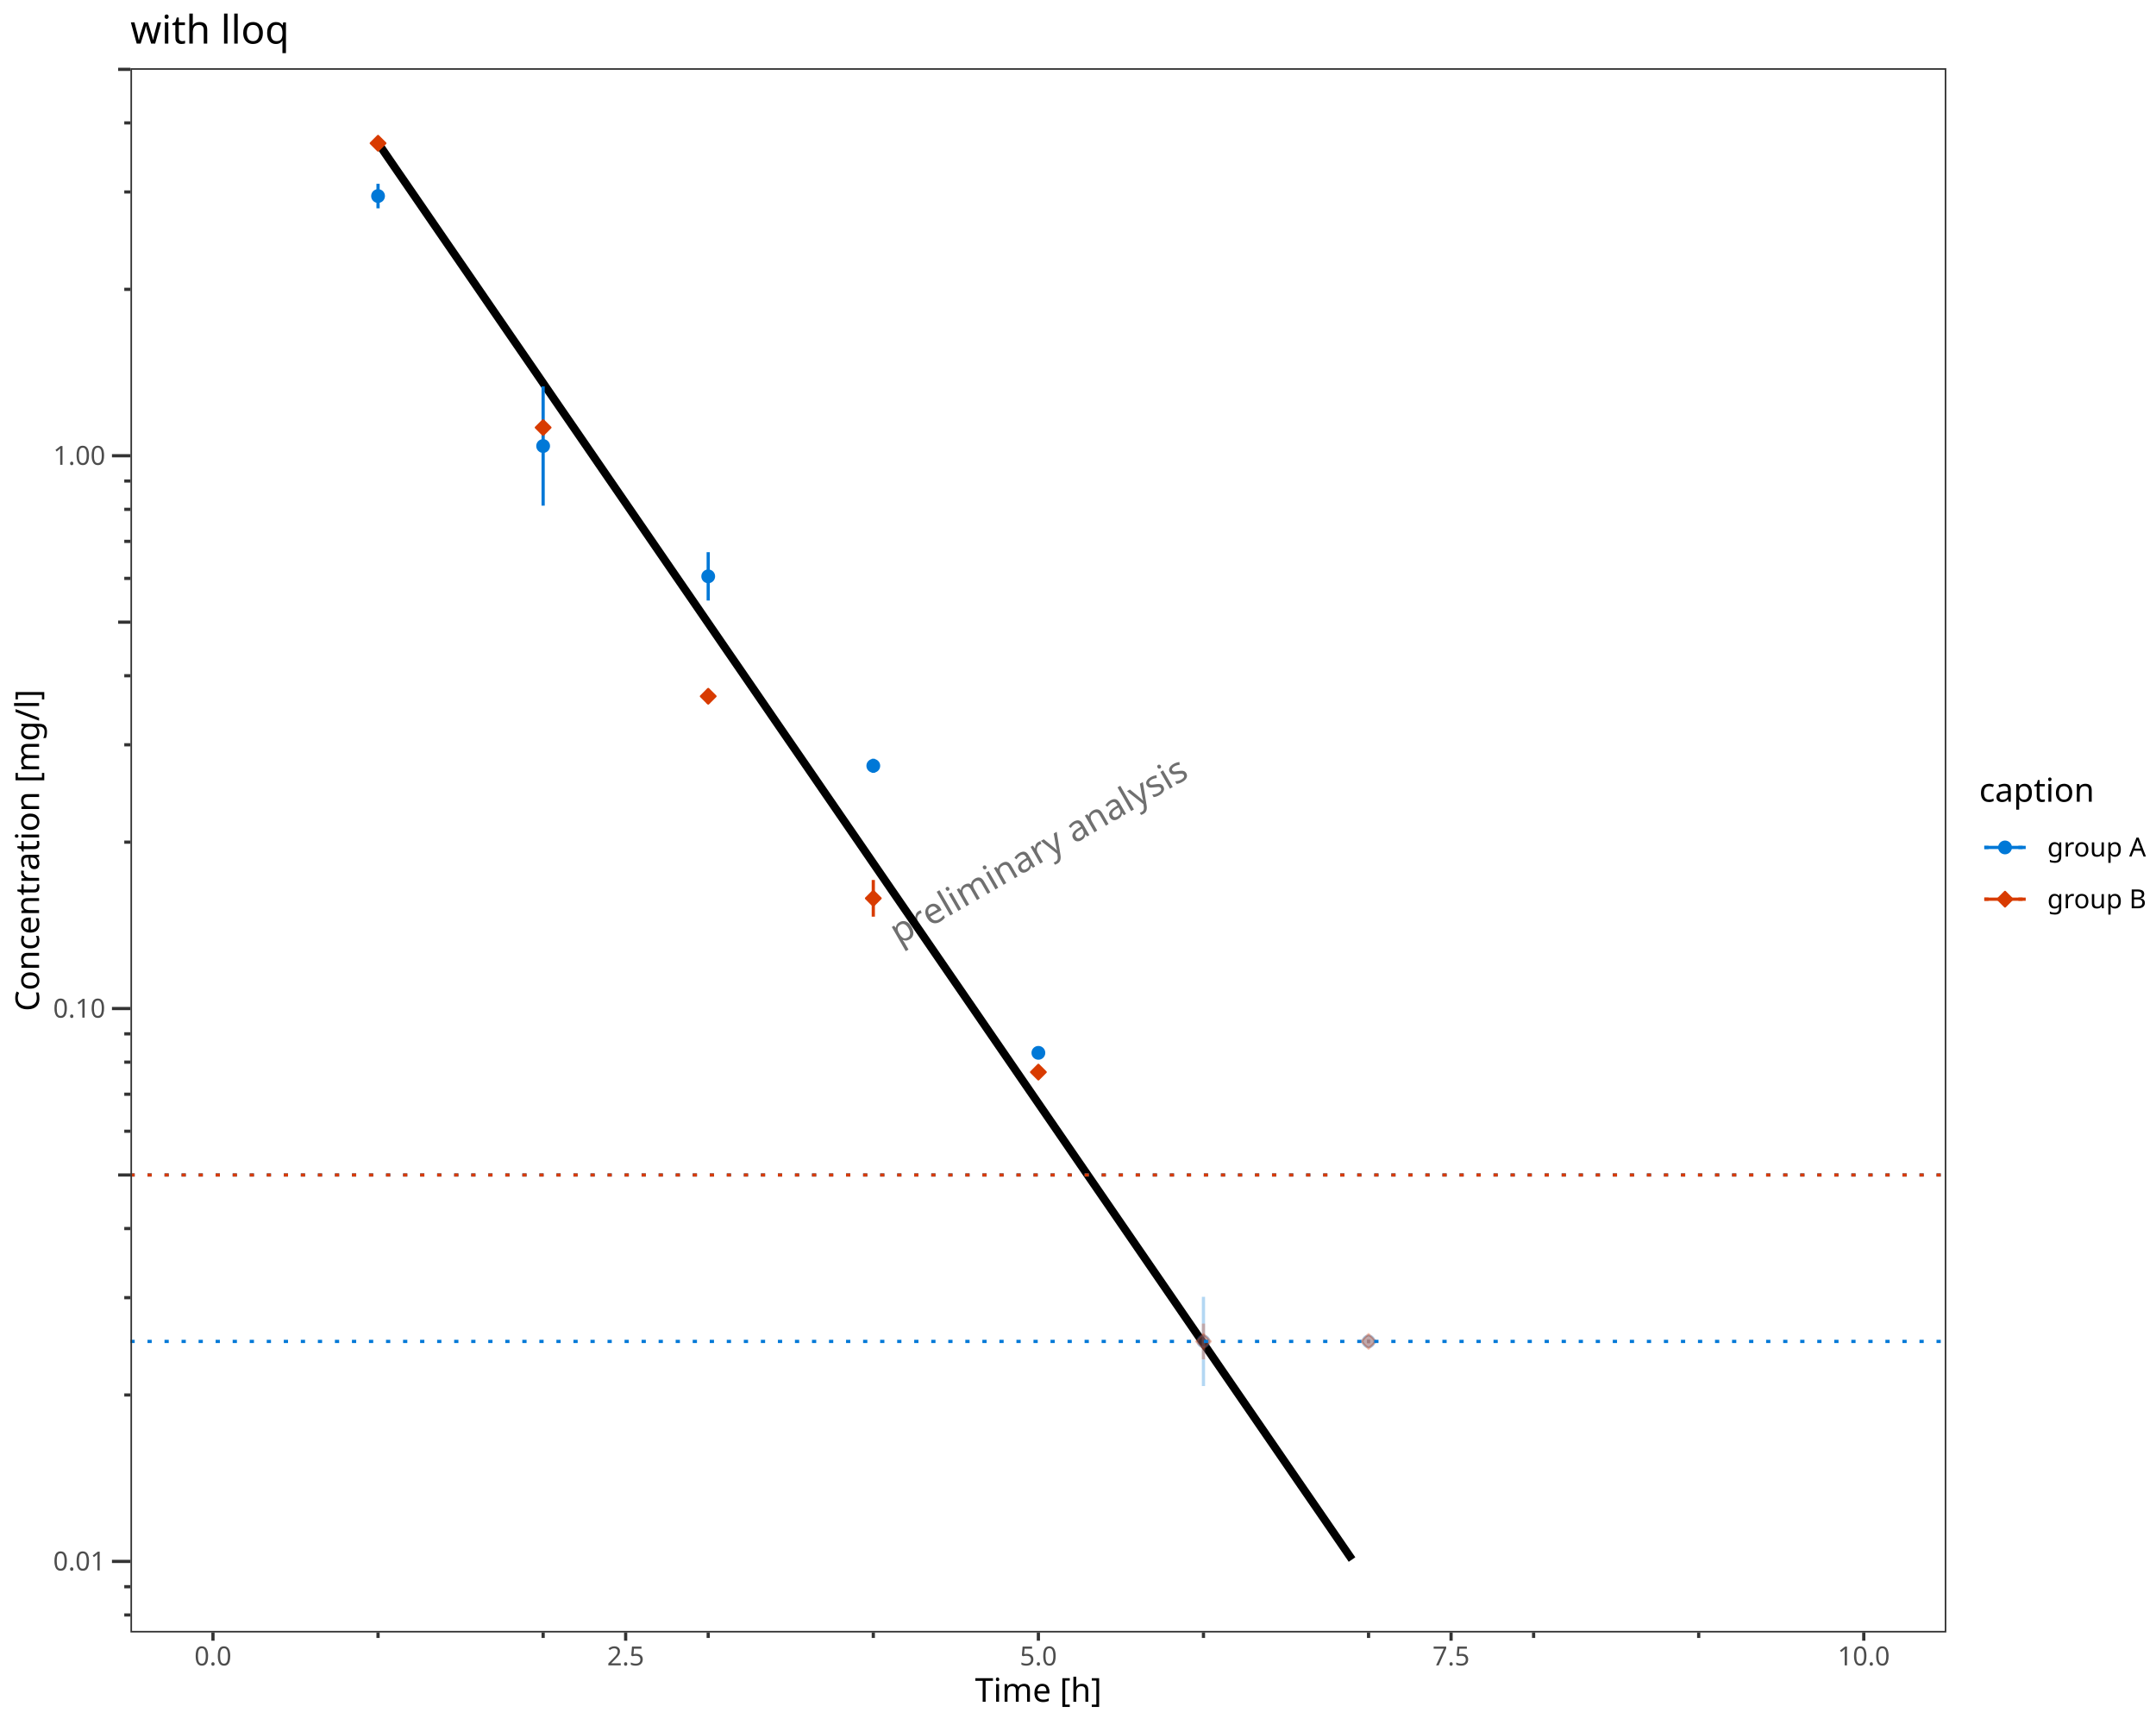
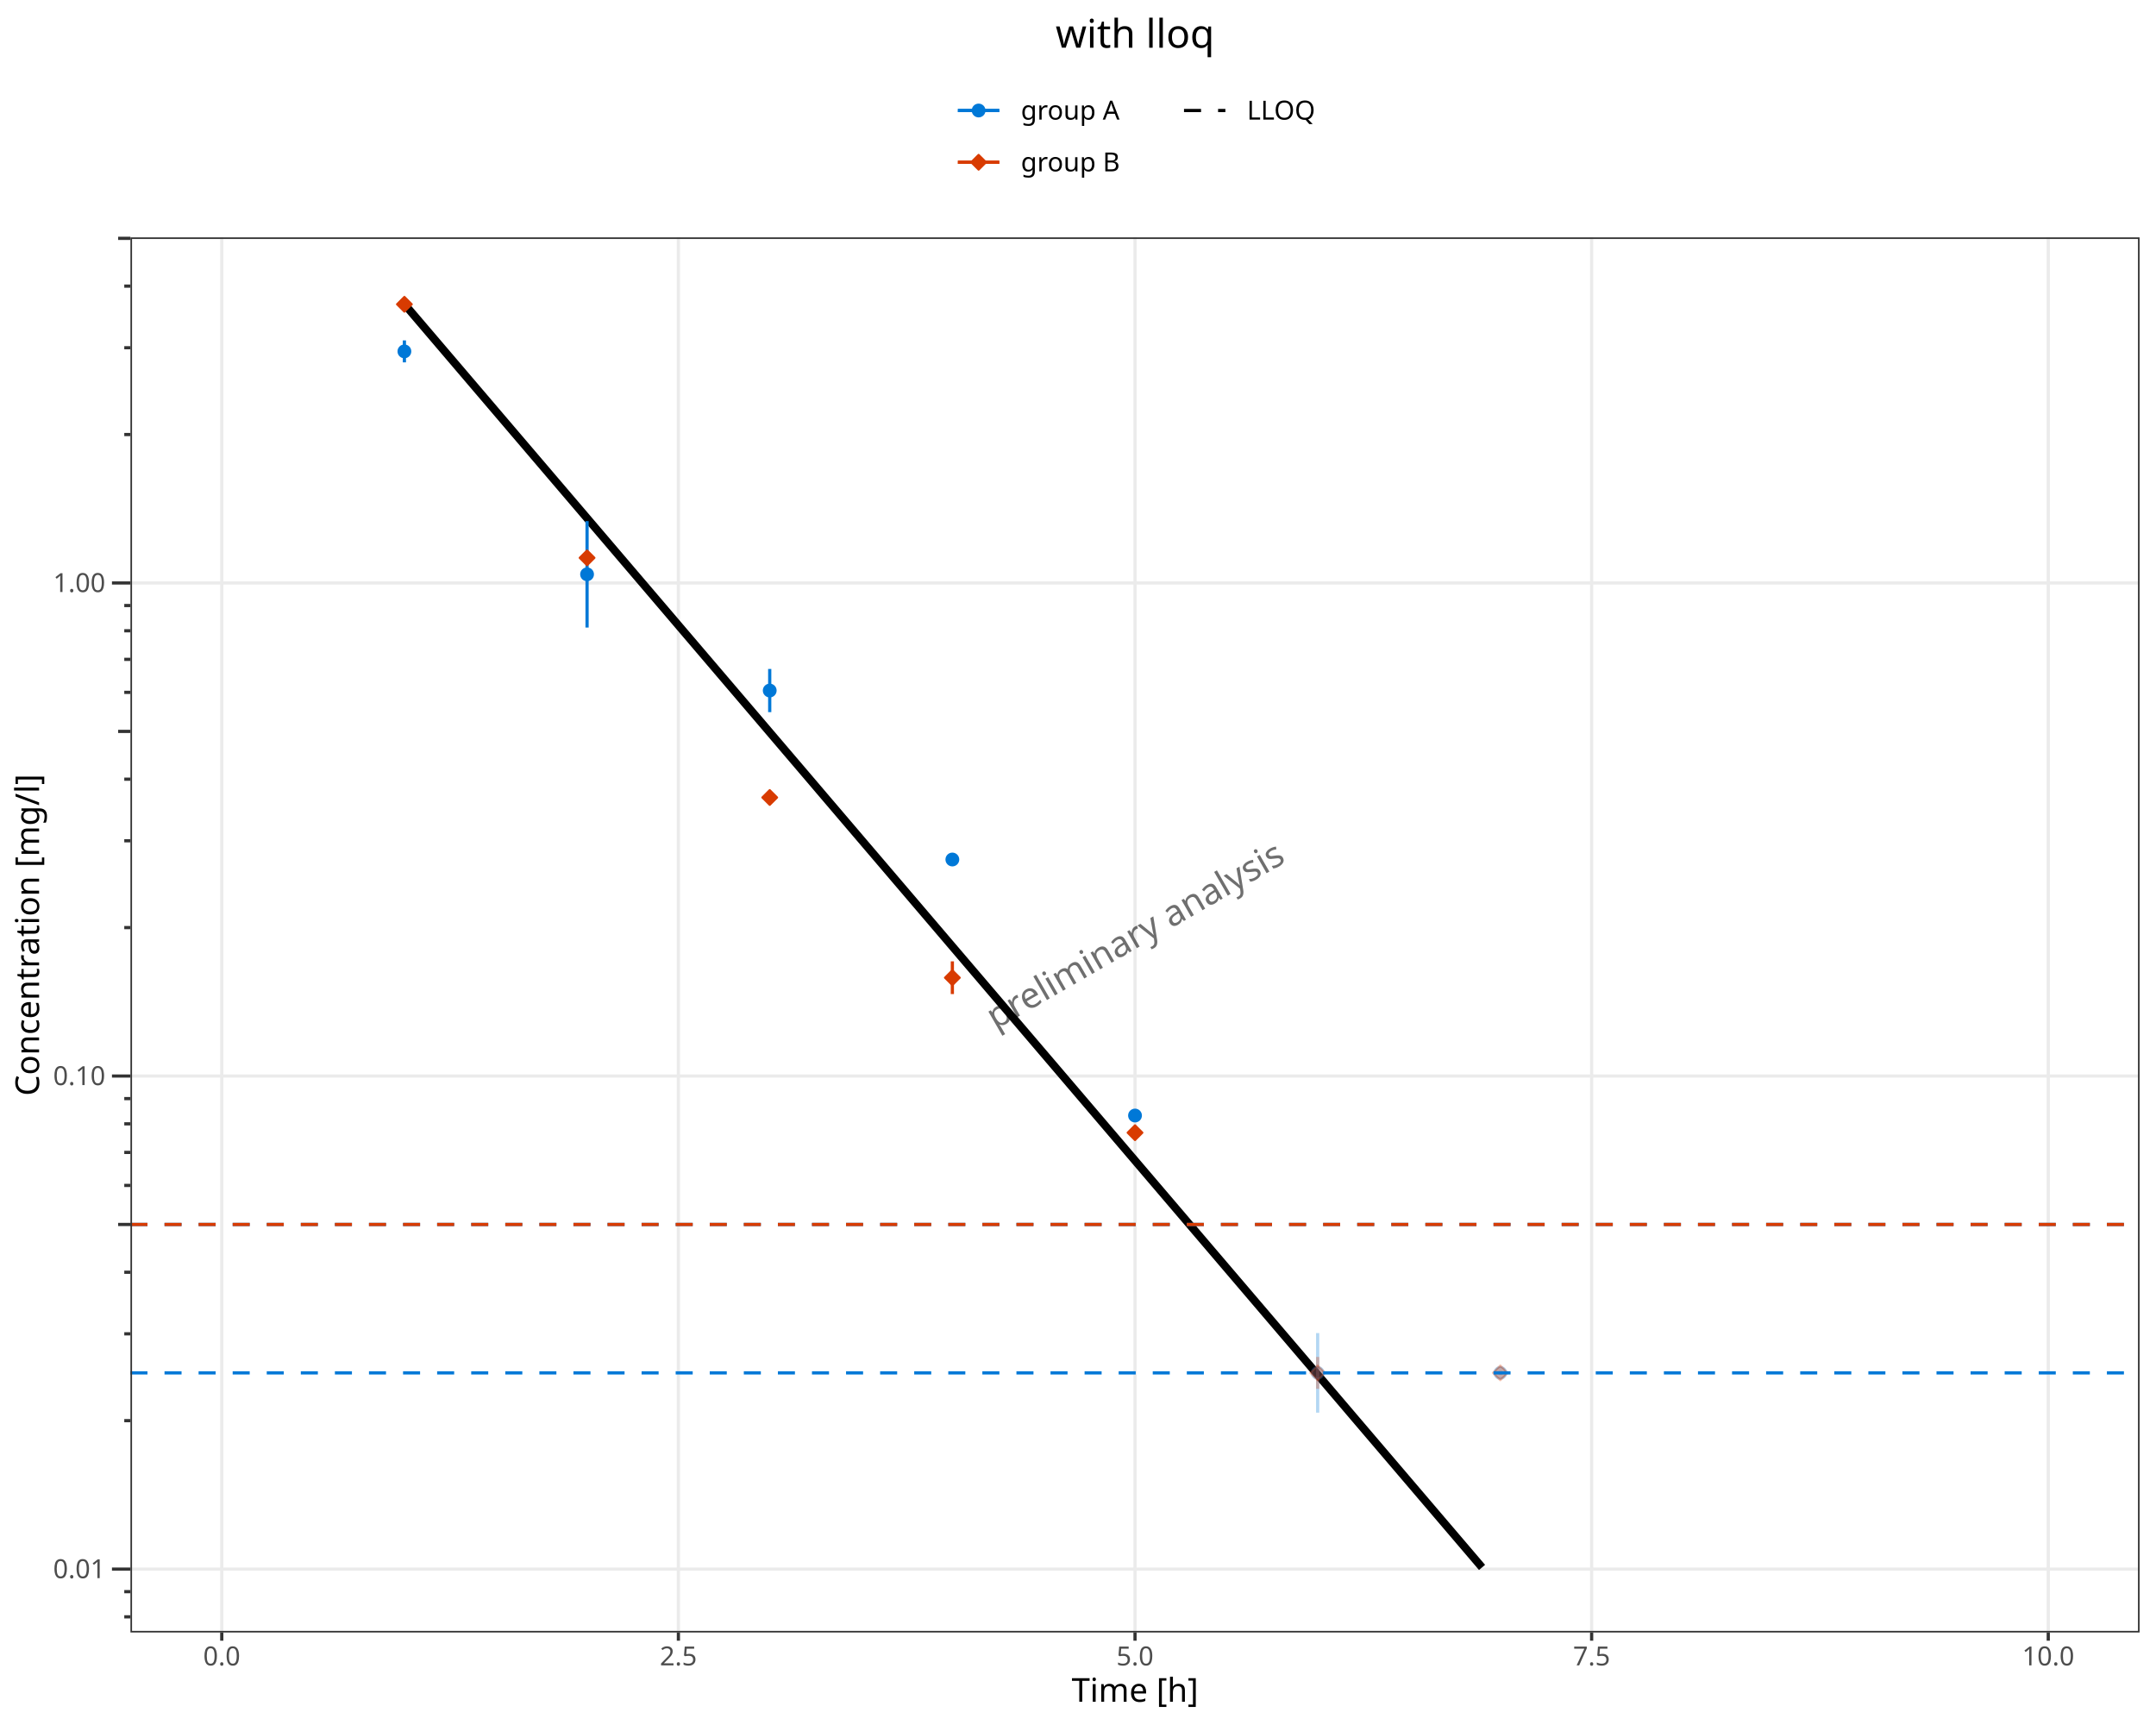
<svg xmlns="http://www.w3.org/2000/svg" class="svglite" data-engine-version="2.0" width="720.00pt" height="576.00pt" viewBox="0 0 720.00 576.00">
  <defs>
    <style type="text/css">
    .svglite line, .svglite polyline, .svglite polygon, .svglite path, .svglite rect, .svglite circle {
      fill: none;
      stroke: #000000;
      stroke-linecap: round;
      stroke-linejoin: round;
      stroke-miterlimit: 10.00;
    }
  </style>
  </defs>
  <rect width="100%" height="100%" style="stroke: none; fill: #FFFFFF;" />
  <defs>
    <clipPath id="cpMC4wMHw3MjAuMDB8MC4wMHw1NzYuMDA=">
      <rect x="0.00" y="0.00" width="720.00" height="576.00" />
    </clipPath>
  </defs>
  <g clip-path="url(#cpMC4wMHw3MjAuMDB8MC4wMHw1NzYuMDA=)">
    <rect x="0.00" y="0.00" width="720.00" height="576.00" style="stroke-width: 1.07; stroke: #FFFFFF; fill: #FFFFFF;" />
  </g>
  <defs>
-     <clipPath id="cpNDMuNTZ8NjQ5Ljk4fDIyLjc4fDU0NS4xMQ==">
-       <rect x="43.56" y="22.78" width="606.42" height="522.33" />
+     <clipPath id="cpNDMuNTZ8NzE0LjUyfDc5LjI2fDU0NS4xMQ==">
+       <rect x="43.56" y="79.26" width="670.96" height="465.85" />
    </clipPath>
  </defs>
-   <g clip-path="url(#cpNDMuNTZ8NjQ5Ljk4fDIyLjc4fDU0NS4xMQ==)">
-     <rect x="43.56" y="22.78" width="606.42" height="522.33" style="stroke-width: 1.07; stroke: none; fill: #FFFFFF;" />
-     <text transform="translate(348.83,287.52) rotate(-30)" text-anchor="middle" style="font-size: 12.00px; fill: #333333; fill-opacity: 0.70; font-family: sans;" textLength="105.39px" lengthAdjust="spacingAndGlyphs">preliminary analysis</text>
-     <polyline points="126.25,47.75 131.76,55.77 137.28,63.78 142.79,71.80 148.30,79.82 153.82,87.84 159.33,95.85 164.84,103.87 170.35,111.89 175.87,119.90 181.38,127.92 186.89,135.94 192.41,143.95 197.92,151.97 203.43,159.99 208.94,168.00 214.46,176.02 219.97,184.04 225.48,192.06 231.00,200.07 236.51,208.09 242.02,216.11 247.54,224.12 253.05,232.14 258.56,240.16 264.07,248.17 269.59,256.19 275.10,264.21 280.61,272.22 286.13,280.24 291.64,288.26 297.15,296.28 302.66,304.29 308.18,312.31 313.69,320.33 319.20,328.34 324.72,336.36 330.23,344.38 335.74,352.39 341.25,360.41 346.77,368.43 352.28,376.44 357.79,384.46 363.31,392.48 368.82,400.49 374.33,408.51 379.84,416.53 385.36,424.55 390.87,432.56 396.38,440.58 401.90,448.60 407.41,456.61 412.92,464.63 418.44,472.65 423.95,480.66 429.46,488.68 434.97,496.70 440.49,504.71 446.00,512.73 451.51,520.75 " style="stroke-width: 2.67; stroke-linecap: butt;" />
-     <polyline points="126.25,61.36 126.25,61.36 " style="stroke-width: 1.07; stroke: #0078D7; stroke-linecap: butt;" />
-     <polyline points="126.25,61.36 126.25,69.57 " style="stroke-width: 1.07; stroke: #0078D7; stroke-linecap: butt;" />
-     <polyline points="126.25,69.57 126.25,69.57 " style="stroke-width: 1.07; stroke: #0078D7; stroke-linecap: butt;" />
-     <polyline points="181.38,129.01 181.38,129.01 " style="stroke-width: 1.07; stroke: #0078D7; stroke-linecap: butt;" />
-     <polyline points="181.38,129.01 181.38,168.85 " style="stroke-width: 1.07; stroke: #0078D7; stroke-linecap: butt;" />
-     <polyline points="181.38,168.85 181.38,168.85 " style="stroke-width: 1.07; stroke: #0078D7; stroke-linecap: butt;" />
-     <polyline points="236.51,184.37 236.51,184.37 " style="stroke-width: 1.07; stroke: #0078D7; stroke-linecap: butt;" />
-     <polyline points="236.51,184.37 236.51,200.53 " style="stroke-width: 1.07; stroke: #0078D7; stroke-linecap: butt;" />
-     <polyline points="236.51,200.53 236.51,200.53 " style="stroke-width: 1.07; stroke: #0078D7; stroke-linecap: butt;" />
-     <polyline points="291.64,253.37 291.64,253.37 " style="stroke-width: 1.07; stroke: #0078D7; stroke-linecap: butt;" />
-     <polyline points="291.64,253.37 291.64,258.06 " style="stroke-width: 1.07; stroke: #0078D7; stroke-linecap: butt;" />
-     <polyline points="291.64,258.06 291.64,258.06 " style="stroke-width: 1.07; stroke: #0078D7; stroke-linecap: butt;" />
-     <polyline points="346.77,349.89 346.77,349.89 " style="stroke-width: 1.07; stroke: #0078D7; stroke-linecap: butt;" />
-     <polyline points="346.77,349.89 346.77,353.24 " style="stroke-width: 1.07; stroke: #0078D7; stroke-linecap: butt;" />
-     <polyline points="346.77,353.24 346.77,353.24 " style="stroke-width: 1.07; stroke: #0078D7; stroke-linecap: butt;" />
-     <polyline points="401.90,433.02 401.90,433.02 " style="stroke-width: 1.07; stroke: #0078D7; stroke-opacity: 0.30; stroke-linecap: butt;" />
-     <polyline points="401.90,433.02 401.90,462.81 " style="stroke-width: 1.07; stroke: #0078D7; stroke-opacity: 0.30; stroke-linecap: butt;" />
-     <polyline points="401.90,462.81 401.90,462.81 " style="stroke-width: 1.07; stroke: #0078D7; stroke-opacity: 0.30; stroke-linecap: butt;" />
-     <polyline points="457.03,447.38 457.03,447.38 " style="stroke-width: 1.07; stroke: #0078D7; stroke-opacity: 0.30; stroke-linecap: butt;" />
-     <polyline points="457.03,447.38 457.03,448.44 " style="stroke-width: 1.07; stroke: #0078D7; stroke-opacity: 0.30; stroke-linecap: butt;" />
-     <polyline points="457.03,448.44 457.03,448.44 " style="stroke-width: 1.07; stroke: #0078D7; stroke-opacity: 0.30; stroke-linecap: butt;" />
-     <polyline points="126.25,46.53 126.25,46.53 " style="stroke-width: 1.07; stroke: #D83B01; stroke-linecap: butt;" />
-     <polyline points="126.25,46.53 126.25,49.14 " style="stroke-width: 1.07; stroke: #D83B01; stroke-linecap: butt;" />
-     <polyline points="126.25,49.14 126.25,49.14 " style="stroke-width: 1.07; stroke: #D83B01; stroke-linecap: butt;" />
-     <polyline points="181.38,141.16 181.38,141.16 " style="stroke-width: 1.07; stroke: #D83B01; stroke-linecap: butt;" />
-     <polyline points="181.38,141.16 181.38,144.37 " style="stroke-width: 1.07; stroke: #D83B01; stroke-linecap: butt;" />
-     <polyline points="181.38,144.37 181.38,144.37 " style="stroke-width: 1.07; stroke: #D83B01; stroke-linecap: butt;" />
-     <polyline points="236.51,230.08 236.51,230.08 " style="stroke-width: 1.07; stroke: #D83B01; stroke-linecap: butt;" />
-     <polyline points="236.51,230.08 236.51,234.90 " style="stroke-width: 1.07; stroke: #D83B01; stroke-linecap: butt;" />
-     <polyline points="236.51,234.90 236.51,234.90 " style="stroke-width: 1.07; stroke: #D83B01; stroke-linecap: butt;" />
-     <polyline points="291.64,293.84 291.64,293.84 " style="stroke-width: 1.07; stroke: #D83B01; stroke-linecap: butt;" />
-     <polyline points="291.64,293.84 291.64,306.08 " style="stroke-width: 1.07; stroke: #D83B01; stroke-linecap: butt;" />
-     <polyline points="291.64,306.08 291.64,306.08 " style="stroke-width: 1.07; stroke: #D83B01; stroke-linecap: butt;" />
-     <polyline points="346.77,357.33 346.77,357.33 " style="stroke-width: 1.07; stroke: #D83B01; stroke-linecap: butt;" />
-     <polyline points="346.77,357.33 346.77,358.65 " style="stroke-width: 1.07; stroke: #D83B01; stroke-linecap: butt;" />
-     <polyline points="346.77,358.65 346.77,358.65 " style="stroke-width: 1.07; stroke: #D83B01; stroke-linecap: butt;" />
-     <polyline points="401.90,441.96 401.90,441.96 " style="stroke-width: 1.07; stroke: #D83B01; stroke-opacity: 0.30; stroke-linecap: butt;" />
-     <polyline points="401.90,441.96 401.90,453.87 " style="stroke-width: 1.07; stroke: #D83B01; stroke-opacity: 0.30; stroke-linecap: butt;" />
-     <polyline points="401.90,453.87 401.90,453.87 " style="stroke-width: 1.07; stroke: #D83B01; stroke-opacity: 0.30; stroke-linecap: butt;" />
-     <polyline points="457.03,447.24 457.03,447.24 " style="stroke-width: 1.07; stroke: #D83B01; stroke-opacity: 0.30; stroke-linecap: butt;" />
-     <polyline points="457.03,447.24 457.03,448.59 " style="stroke-width: 1.07; stroke: #D83B01; stroke-opacity: 0.30; stroke-linecap: butt;" />
-     <polyline points="457.03,448.59 457.03,448.59 " style="stroke-width: 1.07; stroke: #D83B01; stroke-opacity: 0.30; stroke-linecap: butt;" />
-     <circle cx="126.25" cy="65.46" r="1.95" style="stroke-width: 0.71; stroke: #0078D7; fill: #0078D7;" />
-     <circle cx="181.38" cy="148.93" r="1.95" style="stroke-width: 0.71; stroke: #0078D7; fill: #0078D7;" />
-     <circle cx="236.51" cy="192.45" r="1.95" style="stroke-width: 0.71; stroke: #0078D7; fill: #0078D7;" />
-     <circle cx="291.64" cy="255.71" r="1.95" style="stroke-width: 0.71; stroke: #0078D7; fill: #0078D7;" />
-     <circle cx="346.77" cy="351.56" r="1.95" style="stroke-width: 0.71; stroke: #0078D7; fill: #0078D7;" />
-     <circle cx="401.90" cy="447.91" r="1.95" style="stroke-width: 0.71; stroke: #0078D7; stroke-opacity: 0.30; fill: #0078D7; fill-opacity: 0.30;" />
-     <circle cx="457.03" cy="447.91" r="1.95" style="stroke-width: 0.71; stroke: #0078D7; stroke-opacity: 0.30; fill: #0078D7; fill-opacity: 0.30;" />
-     <polygon points="126.25,50.28 128.70,47.83 126.25,45.38 123.80,47.83 " style="stroke-width: 0.71; stroke: #D83B01; fill: #D83B01;" />
-     <polygon points="181.38,145.21 183.83,142.76 181.38,140.31 178.93,142.76 " style="stroke-width: 0.71; stroke: #D83B01; fill: #D83B01;" />
-     <polygon points="236.51,234.94 238.96,232.49 236.51,230.04 234.06,232.49 " style="stroke-width: 0.71; stroke: #D83B01; fill: #D83B01;" />
-     <polygon points="291.64,302.41 294.09,299.96 291.64,297.51 289.19,299.96 " style="stroke-width: 0.71; stroke: #D83B01; fill: #D83B01;" />
-     <polygon points="346.77,360.44 349.22,357.99 346.77,355.54 344.32,357.99 " style="stroke-width: 0.71; stroke: #D83B01; fill: #D83B01;" />
-     <polygon points="401.90,450.36 404.35,447.91 401.90,445.46 399.45,447.91 " style="stroke-width: 0.71; stroke: #D83B01; stroke-opacity: 0.30; fill: #D83B01; fill-opacity: 0.30;" />
-     <polygon points="457.03,450.36 459.48,447.91 457.03,445.46 454.58,447.91 " style="stroke-width: 0.71; stroke: #D83B01; stroke-opacity: 0.30; fill: #D83B01; fill-opacity: 0.30;" />
-     <line x1="43.56" y1="392.34" x2="649.98" y2="392.34" style="stroke-width: 1.07; stroke: #0078D7; stroke-dasharray: 1.42,4.27; stroke-linecap: butt;" />
-     <line x1="43.56" y1="447.91" x2="649.98" y2="447.91" style="stroke-width: 1.07; stroke: #0078D7; stroke-dasharray: 1.42,4.27; stroke-linecap: butt;" />
-     <line x1="43.56" y1="392.34" x2="649.98" y2="392.34" style="stroke-width: 1.07; stroke: #D83B01; stroke-dasharray: 1.42,4.27; stroke-linecap: butt;" />
-     <rect x="43.56" y="22.78" width="606.42" height="522.33" style="stroke-width: 1.07; stroke: #333333;" />
+   <g clip-path="url(#cpNDMuNTZ8NzE0LjUyfDc5LjI2fDU0NS4xMQ==)">
+     <rect x="43.56" y="79.26" width="670.96" height="465.85" style="stroke-width: 1.07; stroke: none; fill: #FFFFFF;" />
+     <polyline points="43.56,523.94 714.52,523.94 " style="stroke-width: 1.07; stroke: #EBEBEB; stroke-linecap: butt;" />
+     <polyline points="43.56,359.30 714.52,359.30 " style="stroke-width: 1.07; stroke: #EBEBEB; stroke-linecap: butt;" />
+     <polyline points="43.56,194.66 714.52,194.66 " style="stroke-width: 1.07; stroke: #EBEBEB; stroke-linecap: butt;" />
+     <polyline points="74.06,545.11 74.06,79.26 " style="stroke-width: 1.07; stroke: #EBEBEB; stroke-linecap: butt;" />
+     <polyline points="226.55,545.11 226.55,79.26 " style="stroke-width: 1.07; stroke: #EBEBEB; stroke-linecap: butt;" />
+     <polyline points="379.04,545.11 379.04,79.26 " style="stroke-width: 1.07; stroke: #EBEBEB; stroke-linecap: butt;" />
+     <polyline points="531.53,545.11 531.53,79.26 " style="stroke-width: 1.07; stroke: #EBEBEB; stroke-linecap: butt;" />
+     <polyline points="684.02,545.11 684.02,79.26 " style="stroke-width: 1.07; stroke: #EBEBEB; stroke-linecap: butt;" />
+     <text transform="translate(381.10,315.76) rotate(-30)" text-anchor="middle" style="font-size: 12.00px; fill: #333333; fill-opacity: 0.70; font-family: sans;" textLength="105.39px" lengthAdjust="spacingAndGlyphs">preliminary analysis</text>
+     <polyline points="135.05,101.53 141.15,108.68 147.25,115.83 153.35,122.98 159.45,130.13 165.55,137.28 171.65,144.43 177.75,151.58 183.85,158.73 189.95,165.88 196.05,173.03 202.15,180.18 208.25,187.33 214.35,194.48 220.45,201.63 226.55,208.78 232.65,215.93 238.75,223.08 244.85,230.23 250.95,237.38 257.05,244.53 263.15,251.68 269.25,258.83 275.34,265.98 281.44,273.13 287.54,280.28 293.64,287.43 299.74,294.58 305.84,301.73 311.94,308.88 318.04,316.03 324.14,323.18 330.24,330.33 336.34,337.48 342.44,344.63 348.54,351.78 354.64,358.93 360.74,366.08 366.84,373.23 372.94,380.38 379.04,387.53 385.14,394.68 391.24,401.83 397.34,408.98 403.44,416.13 409.54,423.28 415.64,430.43 421.74,437.58 427.84,444.73 433.94,451.88 440.04,459.03 446.14,466.18 452.23,473.33 458.33,480.48 464.43,487.63 470.53,494.78 476.63,501.93 482.73,509.08 488.83,516.23 494.93,523.38 " style="stroke-width: 2.67; stroke-linecap: butt;" />
+     <polyline points="135.05,113.66 135.05,113.66 " style="stroke-width: 1.07; stroke: #0078D7; stroke-linecap: butt;" />
+     <polyline points="135.05,113.66 135.05,120.99 " style="stroke-width: 1.07; stroke: #0078D7; stroke-linecap: butt;" />
+     <polyline points="135.05,120.99 135.05,120.99 " style="stroke-width: 1.07; stroke: #0078D7; stroke-linecap: butt;" />
+     <polyline points="196.05,174.00 196.05,174.00 " style="stroke-width: 1.07; stroke: #0078D7; stroke-linecap: butt;" />
+     <polyline points="196.05,174.00 196.05,209.54 " style="stroke-width: 1.07; stroke: #0078D7; stroke-linecap: butt;" />
+     <polyline points="196.05,209.54 196.05,209.54 " style="stroke-width: 1.07; stroke: #0078D7; stroke-linecap: butt;" />
+     <polyline points="257.05,223.38 257.05,223.38 " style="stroke-width: 1.07; stroke: #0078D7; stroke-linecap: butt;" />
+     <polyline points="257.05,223.38 257.05,237.79 " style="stroke-width: 1.07; stroke: #0078D7; stroke-linecap: butt;" />
+     <polyline points="257.05,237.79 257.05,237.79 " style="stroke-width: 1.07; stroke: #0078D7; stroke-linecap: butt;" />
+     <polyline points="318.04,284.91 318.04,284.91 " style="stroke-width: 1.07; stroke: #0078D7; stroke-linecap: butt;" />
+     <polyline points="318.04,284.91 318.04,289.10 " style="stroke-width: 1.07; stroke: #0078D7; stroke-linecap: butt;" />
+     <polyline points="318.04,289.10 318.04,289.10 " style="stroke-width: 1.07; stroke: #0078D7; stroke-linecap: butt;" />
+     <polyline points="379.04,371.00 379.04,371.00 " style="stroke-width: 1.07; stroke: #0078D7; stroke-linecap: butt;" />
+     <polyline points="379.04,371.00 379.04,373.98 " style="stroke-width: 1.07; stroke: #0078D7; stroke-linecap: butt;" />
+     <polyline points="379.04,373.98 379.04,373.98 " style="stroke-width: 1.07; stroke: #0078D7; stroke-linecap: butt;" />
+     <polyline points="440.04,445.14 440.04,445.14 " style="stroke-width: 1.07; stroke: #0078D7; stroke-opacity: 0.30; stroke-linecap: butt;" />
+     <polyline points="440.04,445.14 440.04,471.71 " style="stroke-width: 1.07; stroke: #0078D7; stroke-opacity: 0.30; stroke-linecap: butt;" />
+     <polyline points="440.04,471.71 440.04,471.71 " style="stroke-width: 1.07; stroke: #0078D7; stroke-opacity: 0.30; stroke-linecap: butt;" />
+     <polyline points="501.03,457.95 501.03,457.95 " style="stroke-width: 1.07; stroke: #0078D7; stroke-opacity: 0.30; stroke-linecap: butt;" />
+     <polyline points="501.03,457.95 501.03,458.89 " style="stroke-width: 1.07; stroke: #0078D7; stroke-opacity: 0.30; stroke-linecap: butt;" />
+     <polyline points="501.03,458.89 501.03,458.89 " style="stroke-width: 1.07; stroke: #0078D7; stroke-opacity: 0.30; stroke-linecap: butt;" />
+     <polyline points="135.05,100.44 135.05,100.44 " style="stroke-width: 1.07; stroke: #D83B01; stroke-linecap: butt;" />
+     <polyline points="135.05,100.44 135.05,102.76 " style="stroke-width: 1.07; stroke: #D83B01; stroke-linecap: butt;" />
+     <polyline points="135.05,102.76 135.05,102.76 " style="stroke-width: 1.07; stroke: #D83B01; stroke-linecap: butt;" />
+     <polyline points="196.05,184.84 196.05,184.84 " style="stroke-width: 1.07; stroke: #D83B01; stroke-linecap: butt;" />
+     <polyline points="196.05,184.84 196.05,187.70 " style="stroke-width: 1.07; stroke: #D83B01; stroke-linecap: butt;" />
+     <polyline points="196.05,187.70 196.05,187.70 " style="stroke-width: 1.07; stroke: #D83B01; stroke-linecap: butt;" />
+     <polyline points="257.05,264.14 257.05,264.14 " style="stroke-width: 1.07; stroke: #D83B01; stroke-linecap: butt;" />
+     <polyline points="257.05,264.14 257.05,268.44 " style="stroke-width: 1.07; stroke: #D83B01; stroke-linecap: butt;" />
+     <polyline points="257.05,268.44 257.05,268.44 " style="stroke-width: 1.07; stroke: #D83B01; stroke-linecap: butt;" />
+     <polyline points="318.04,321.01 318.04,321.01 " style="stroke-width: 1.07; stroke: #D83B01; stroke-linecap: butt;" />
+     <polyline points="318.04,321.01 318.04,331.93 " style="stroke-width: 1.07; stroke: #D83B01; stroke-linecap: butt;" />
+     <polyline points="318.04,331.93 318.04,331.93 " style="stroke-width: 1.07; stroke: #D83B01; stroke-linecap: butt;" />
+     <polyline points="379.04,377.64 379.04,377.64 " style="stroke-width: 1.07; stroke: #D83B01; stroke-linecap: butt;" />
+     <polyline points="379.04,377.64 379.04,378.81 " style="stroke-width: 1.07; stroke: #D83B01; stroke-linecap: butt;" />
+     <polyline points="379.04,378.81 379.04,378.81 " style="stroke-width: 1.07; stroke: #D83B01; stroke-linecap: butt;" />
+     <polyline points="440.04,453.11 440.04,453.11 " style="stroke-width: 1.07; stroke: #D83B01; stroke-opacity: 0.30; stroke-linecap: butt;" />
+     <polyline points="440.04,453.11 440.04,463.73 " style="stroke-width: 1.07; stroke: #D83B01; stroke-opacity: 0.30; stroke-linecap: butt;" />
+     <polyline points="440.04,463.73 440.04,463.73 " style="stroke-width: 1.07; stroke: #D83B01; stroke-opacity: 0.30; stroke-linecap: butt;" />
+     <polyline points="501.03,457.82 501.03,457.82 " style="stroke-width: 1.07; stroke: #D83B01; stroke-opacity: 0.30; stroke-linecap: butt;" />
+     <polyline points="501.03,457.82 501.03,459.02 " style="stroke-width: 1.07; stroke: #D83B01; stroke-opacity: 0.30; stroke-linecap: butt;" />
+     <polyline points="501.03,459.02 501.03,459.02 " style="stroke-width: 1.07; stroke: #D83B01; stroke-opacity: 0.30; stroke-linecap: butt;" />
+     <circle cx="135.05" cy="117.33" r="1.95" style="stroke-width: 0.71; stroke: #0078D7; fill: #0078D7;" />
+     <circle cx="196.05" cy="191.77" r="1.95" style="stroke-width: 0.71; stroke: #0078D7; fill: #0078D7;" />
+     <circle cx="257.05" cy="230.58" r="1.95" style="stroke-width: 0.71; stroke: #0078D7; fill: #0078D7;" />
+     <circle cx="318.04" cy="287.00" r="1.95" style="stroke-width: 0.71; stroke: #0078D7; fill: #0078D7;" />
+     <circle cx="379.04" cy="372.49" r="1.95" style="stroke-width: 0.71; stroke: #0078D7; fill: #0078D7;" />
+     <circle cx="440.04" cy="458.42" r="1.95" style="stroke-width: 0.71; stroke: #0078D7; stroke-opacity: 0.30; fill: #0078D7; fill-opacity: 0.30;" />
+     <circle cx="501.03" cy="458.42" r="1.95" style="stroke-width: 0.71; stroke: #0078D7; stroke-opacity: 0.30; fill: #0078D7; fill-opacity: 0.30;" />
+     <polygon points="135.05,104.05 137.50,101.60 135.05,99.15 132.60,101.60 " style="stroke-width: 0.71; stroke: #D83B01; fill: #D83B01;" />
+     <polygon points="196.05,188.72 198.50,186.27 196.05,183.82 193.60,186.27 " style="stroke-width: 0.71; stroke: #D83B01; fill: #D83B01;" />
+     <polygon points="257.05,268.74 259.50,266.29 257.05,263.84 254.60,266.29 " style="stroke-width: 0.71; stroke: #D83B01; fill: #D83B01;" />
+     <polygon points="318.04,328.92 320.49,326.47 318.04,324.02 315.59,326.47 " style="stroke-width: 0.71; stroke: #D83B01; fill: #D83B01;" />
+     <polygon points="379.04,380.67 381.49,378.22 379.04,375.77 376.59,378.22 " style="stroke-width: 0.71; stroke: #D83B01; fill: #D83B01;" />
+     <polygon points="440.04,460.87 442.49,458.42 440.04,455.97 437.59,458.42 " style="stroke-width: 0.71; stroke: #D83B01; stroke-opacity: 0.30; fill: #D83B01; fill-opacity: 0.30;" />
+     <polygon points="501.03,460.87 503.48,458.42 501.03,455.97 498.58,458.42 " style="stroke-width: 0.71; stroke: #D83B01; stroke-opacity: 0.30; fill: #D83B01; fill-opacity: 0.30;" />
+     <line x1="43.56" y1="408.86" x2="714.52" y2="408.86" style="stroke-width: 1.07; stroke: #0078D7; stroke-dasharray: 5.69,5.69; stroke-linecap: butt;" />
+     <line x1="43.56" y1="458.42" x2="714.52" y2="458.42" style="stroke-width: 1.07; stroke: #0078D7; stroke-dasharray: 5.69,5.69; stroke-linecap: butt;" />
+     <line x1="43.56" y1="408.86" x2="714.52" y2="408.86" style="stroke-width: 1.07; stroke: #D83B01; stroke-dasharray: 5.69,5.69; stroke-linecap: butt;" />
+     <rect x="43.56" y="79.26" width="670.96" height="465.85" style="stroke-width: 1.07; stroke: #333333;" />
  </g>
  <g clip-path="url(#cpMC4wMHw3MjAuMDB8MC4wMHw1NzYuMDA=)">
-     <text x="35.20" y="524.40" text-anchor="end" style="font-size: 8.80px; fill: #4D4D4D; font-family: sans;" textLength="17.13px" lengthAdjust="spacingAndGlyphs">0.01</text>
-     <text x="35.20" y="339.80" text-anchor="end" style="font-size: 8.80px; fill: #4D4D4D; font-family: sans;" textLength="17.13px" lengthAdjust="spacingAndGlyphs">0.10</text>
-     <text x="35.20" y="155.21" text-anchor="end" style="font-size: 8.80px; fill: #4D4D4D; font-family: sans;" textLength="17.13px" lengthAdjust="spacingAndGlyphs">1.00</text>
-     <polyline points="37.39,521.37 43.56,521.37 " style="stroke-width: 1.07; stroke: #333333; stroke-linecap: butt;" />
-     <polyline points="37.39,336.77 43.56,336.77 " style="stroke-width: 1.07; stroke: #333333; stroke-linecap: butt;" />
-     <polyline points="37.39,152.18 43.56,152.18 " style="stroke-width: 1.07; stroke: #333333; stroke-linecap: butt;" />
-     <polyline points="39.45,392.34 43.56,392.34 " style="stroke-width: 1.07; stroke: #333333; stroke-linecap: butt;" />
-     <polyline points="39.45,207.75 43.56,207.75 " style="stroke-width: 1.07; stroke: #333333; stroke-linecap: butt;" />
-     <polyline points="39.45,23.15 43.56,23.15 " style="stroke-width: 1.07; stroke: #333333; stroke-linecap: butt;" />
-     <polyline points="41.50,539.26 43.56,539.26 " style="stroke-width: 1.07; stroke: #333333; stroke-linecap: butt;" />
-     <polyline points="41.50,529.82 43.56,529.82 " style="stroke-width: 1.07; stroke: #333333; stroke-linecap: butt;" />
-     <polyline points="41.50,465.80 43.56,465.80 " style="stroke-width: 1.07; stroke: #333333; stroke-linecap: butt;" />
-     <polyline points="41.50,433.30 43.56,433.30 " style="stroke-width: 1.07; stroke: #333333; stroke-linecap: butt;" />
-     <polyline points="41.50,410.23 43.56,410.23 " style="stroke-width: 1.07; stroke: #333333; stroke-linecap: butt;" />
-     <polyline points="41.50,377.73 43.56,377.73 " style="stroke-width: 1.07; stroke: #333333; stroke-linecap: butt;" />
-     <polyline points="41.50,365.37 43.56,365.37 " style="stroke-width: 1.07; stroke: #333333; stroke-linecap: butt;" />
-     <polyline points="41.50,354.66 43.56,354.66 " style="stroke-width: 1.07; stroke: #333333; stroke-linecap: butt;" />
-     <polyline points="41.50,345.22 43.56,345.22 " style="stroke-width: 1.07; stroke: #333333; stroke-linecap: butt;" />
-     <polyline points="41.50,281.21 43.56,281.21 " style="stroke-width: 1.07; stroke: #333333; stroke-linecap: butt;" />
-     <polyline points="41.50,248.70 43.56,248.70 " style="stroke-width: 1.07; stroke: #333333; stroke-linecap: butt;" />
-     <polyline points="41.50,225.64 43.56,225.64 " style="stroke-width: 1.07; stroke: #333333; stroke-linecap: butt;" />
-     <polyline points="41.50,193.13 43.56,193.13 " style="stroke-width: 1.07; stroke: #333333; stroke-linecap: butt;" />
-     <polyline points="41.50,180.77 43.56,180.77 " style="stroke-width: 1.07; stroke: #333333; stroke-linecap: butt;" />
-     <polyline points="41.50,170.07 43.56,170.07 " style="stroke-width: 1.07; stroke: #333333; stroke-linecap: butt;" />
-     <polyline points="41.50,160.62 43.56,160.62 " style="stroke-width: 1.07; stroke: #333333; stroke-linecap: butt;" />
-     <polyline points="41.50,96.61 43.56,96.61 " style="stroke-width: 1.07; stroke: #333333; stroke-linecap: butt;" />
-     <polyline points="41.50,64.10 43.56,64.10 " style="stroke-width: 1.07; stroke: #333333; stroke-linecap: butt;" />
-     <polyline points="41.50,41.04 43.56,41.04 " style="stroke-width: 1.07; stroke: #333333; stroke-linecap: butt;" />
-     <polyline points="71.12,545.11 71.12,547.85 " style="stroke-width: 1.07; stroke: #333333; stroke-linecap: butt;" />
-     <polyline points="208.94,545.11 208.94,547.85 " style="stroke-width: 1.07; stroke: #333333; stroke-linecap: butt;" />
-     <polyline points="346.77,545.11 346.77,547.85 " style="stroke-width: 1.07; stroke: #333333; stroke-linecap: butt;" />
-     <polyline points="484.59,545.11 484.59,547.85 " style="stroke-width: 1.07; stroke: #333333; stroke-linecap: butt;" />
-     <polyline points="622.41,545.11 622.41,547.85 " style="stroke-width: 1.07; stroke: #333333; stroke-linecap: butt;" />
-     <polyline points="126.25,545.11 126.25,546.94 " style="stroke-width: 1.07; stroke: #333333; stroke-linecap: butt;" />
-     <polyline points="181.38,545.11 181.38,546.94 " style="stroke-width: 1.07; stroke: #333333; stroke-linecap: butt;" />
-     <polyline points="236.51,545.11 236.51,546.94 " style="stroke-width: 1.07; stroke: #333333; stroke-linecap: butt;" />
-     <polyline points="291.64,545.11 291.64,546.94 " style="stroke-width: 1.07; stroke: #333333; stroke-linecap: butt;" />
-     <polyline points="401.90,545.11 401.90,546.94 " style="stroke-width: 1.07; stroke: #333333; stroke-linecap: butt;" />
-     <polyline points="457.03,545.11 457.03,546.94 " style="stroke-width: 1.07; stroke: #333333; stroke-linecap: butt;" />
-     <polyline points="512.15,545.11 512.15,546.94 " style="stroke-width: 1.07; stroke: #333333; stroke-linecap: butt;" />
-     <polyline points="567.28,545.11 567.28,546.94 " style="stroke-width: 1.07; stroke: #333333; stroke-linecap: butt;" />
-     <text x="71.12" y="556.10" text-anchor="middle" style="font-size: 8.80px; fill: #4D4D4D; font-family: sans;" textLength="12.23px" lengthAdjust="spacingAndGlyphs">0.0</text>
-     <text x="208.94" y="556.10" text-anchor="middle" style="font-size: 8.80px; fill: #4D4D4D; font-family: sans;" textLength="12.23px" lengthAdjust="spacingAndGlyphs">2.5</text>
-     <text x="346.77" y="556.10" text-anchor="middle" style="font-size: 8.80px; fill: #4D4D4D; font-family: sans;" textLength="12.23px" lengthAdjust="spacingAndGlyphs">5.0</text>
-     <text x="484.59" y="556.10" text-anchor="middle" style="font-size: 8.80px; fill: #4D4D4D; font-family: sans;" textLength="12.23px" lengthAdjust="spacingAndGlyphs">7.5</text>
-     <text x="622.41" y="556.10" text-anchor="middle" style="font-size: 8.80px; fill: #4D4D4D; font-family: sans;" textLength="17.13px" lengthAdjust="spacingAndGlyphs">10.0</text>
-     <text x="346.77" y="568.24" text-anchor="middle" style="font-size: 11.00px; font-family: sans;" textLength="39.73px" lengthAdjust="spacingAndGlyphs">Time [h]</text>
-     <text transform="translate(13.05,283.95) rotate(-90)" text-anchor="middle" style="font-size: 11.00px; font-family: sans;" textLength="98.45px" lengthAdjust="spacingAndGlyphs">Concentration [mg/l]</text>
-     <rect x="660.94" y="259.00" width="53.58" height="49.89" style="stroke-width: 1.07; stroke: none; fill: #FFFFFF;" />
-     <text x="660.94" y="267.71" style="font-size: 11.00px; font-family: sans;" textLength="35.48px" lengthAdjust="spacingAndGlyphs">caption</text>
-     <rect x="660.94" y="274.33" width="17.28" height="17.28" style="stroke-width: 1.07; stroke: none; fill: #FFFFFF;" />
-     <line x1="662.66" y1="282.97" x2="676.49" y2="282.97" style="stroke-width: 1.07; stroke: #0078D7; stroke-linecap: butt;" />
-     <circle cx="669.58" cy="282.97" r="1.95" style="stroke-width: 0.71; stroke: #0078D7; fill: #0078D7;" />
-     <line x1="662.66" y1="282.97" x2="676.49" y2="282.97" style="stroke-width: 1.07; stroke: #0078D7; stroke-dasharray: 1.42,4.27; stroke-linecap: butt;" />
-     <rect x="660.94" y="291.61" width="17.28" height="17.28" style="stroke-width: 1.07; stroke: none; fill: #FFFFFF;" />
-     <line x1="662.66" y1="300.25" x2="676.49" y2="300.25" style="stroke-width: 1.07; stroke: #D83B01; stroke-linecap: butt;" />
-     <polygon points="669.58,302.70 672.03,300.25 669.58,297.80 667.13,300.25 " style="stroke-width: 0.71; stroke: #D83B01; fill: #D83B01;" />
-     <line x1="662.66" y1="300.25" x2="676.49" y2="300.25" style="stroke-width: 1.07; stroke: #D83B01; stroke-dasharray: 1.42,4.27; stroke-linecap: butt;" />
-     <text x="683.70" y="286.00" style="font-size: 8.80px; font-family: sans;" textLength="30.82px" lengthAdjust="spacingAndGlyphs">group A</text>
-     <text x="683.70" y="303.28" style="font-size: 8.80px; font-family: sans;" textLength="30.82px" lengthAdjust="spacingAndGlyphs">group B</text>
-     <text x="43.56" y="14.56" style="font-size: 13.20px; font-family: sans;" textLength="47.69px" lengthAdjust="spacingAndGlyphs">with lloq</text>
+     <text x="35.20" y="526.97" text-anchor="end" style="font-size: 8.80px; fill: #4D4D4D; font-family: sans;" textLength="17.13px" lengthAdjust="spacingAndGlyphs">0.01</text>
+     <text x="35.20" y="362.33" text-anchor="end" style="font-size: 8.80px; fill: #4D4D4D; font-family: sans;" textLength="17.13px" lengthAdjust="spacingAndGlyphs">0.10</text>
+     <text x="35.20" y="197.69" text-anchor="end" style="font-size: 8.80px; fill: #4D4D4D; font-family: sans;" textLength="17.13px" lengthAdjust="spacingAndGlyphs">1.00</text>
+     <polyline points="37.39,523.94 43.56,523.94 " style="stroke-width: 1.07; stroke: #333333; stroke-linecap: butt;" />
+     <polyline points="37.39,359.30 43.56,359.30 " style="stroke-width: 1.07; stroke: #333333; stroke-linecap: butt;" />
+     <polyline points="37.39,194.66 43.56,194.66 " style="stroke-width: 1.07; stroke: #333333; stroke-linecap: butt;" />
+     <polyline points="39.45,408.86 43.56,408.86 " style="stroke-width: 1.07; stroke: #333333; stroke-linecap: butt;" />
+     <polyline points="39.45,244.23 43.56,244.23 " style="stroke-width: 1.07; stroke: #333333; stroke-linecap: butt;" />
+     <polyline points="39.45,79.59 43.56,79.59 " style="stroke-width: 1.07; stroke: #333333; stroke-linecap: butt;" />
+     <polyline points="41.50,539.89 43.56,539.89 " style="stroke-width: 1.07; stroke: #333333; stroke-linecap: butt;" />
+     <polyline points="41.50,531.47 43.56,531.47 " style="stroke-width: 1.07; stroke: #333333; stroke-linecap: butt;" />
+     <polyline points="41.50,474.38 43.56,474.38 " style="stroke-width: 1.07; stroke: #333333; stroke-linecap: butt;" />
+     <polyline points="41.50,445.39 43.56,445.39 " style="stroke-width: 1.07; stroke: #333333; stroke-linecap: butt;" />
+     <polyline points="41.50,424.82 43.56,424.82 " style="stroke-width: 1.07; stroke: #333333; stroke-linecap: butt;" />
+     <polyline points="41.50,395.83 43.56,395.83 " style="stroke-width: 1.07; stroke: #333333; stroke-linecap: butt;" />
+     <polyline points="41.50,384.80 43.56,384.80 " style="stroke-width: 1.07; stroke: #333333; stroke-linecap: butt;" />
+     <polyline points="41.50,375.26 43.56,375.26 " style="stroke-width: 1.07; stroke: #333333; stroke-linecap: butt;" />
+     <polyline points="41.50,366.83 43.56,366.83 " style="stroke-width: 1.07; stroke: #333333; stroke-linecap: butt;" />
+     <polyline points="41.50,309.74 43.56,309.74 " style="stroke-width: 1.07; stroke: #333333; stroke-linecap: butt;" />
+     <polyline points="41.50,280.75 43.56,280.75 " style="stroke-width: 1.07; stroke: #333333; stroke-linecap: butt;" />
+     <polyline points="41.50,260.18 43.56,260.18 " style="stroke-width: 1.07; stroke: #333333; stroke-linecap: butt;" />
+     <polyline points="41.50,231.19 43.56,231.19 " style="stroke-width: 1.07; stroke: #333333; stroke-linecap: butt;" />
+     <polyline points="41.50,220.17 43.56,220.17 " style="stroke-width: 1.07; stroke: #333333; stroke-linecap: butt;" />
+     <polyline points="41.50,210.62 43.56,210.62 " style="stroke-width: 1.07; stroke: #333333; stroke-linecap: butt;" />
+     <polyline points="41.50,202.20 43.56,202.20 " style="stroke-width: 1.07; stroke: #333333; stroke-linecap: butt;" />
+     <polyline points="41.50,145.10 43.56,145.10 " style="stroke-width: 1.07; stroke: #333333; stroke-linecap: butt;" />
+     <polyline points="41.50,116.11 43.56,116.11 " style="stroke-width: 1.07; stroke: #333333; stroke-linecap: butt;" />
+     <polyline points="41.50,95.54 43.56,95.54 " style="stroke-width: 1.07; stroke: #333333; stroke-linecap: butt;" />
+     <polyline points="74.06,547.85 74.06,545.11 " style="stroke-width: 1.07; stroke: #333333; stroke-linecap: butt;" />
+     <polyline points="226.55,547.85 226.55,545.11 " style="stroke-width: 1.07; stroke: #333333; stroke-linecap: butt;" />
+     <polyline points="379.04,547.85 379.04,545.11 " style="stroke-width: 1.07; stroke: #333333; stroke-linecap: butt;" />
+     <polyline points="531.53,547.85 531.53,545.11 " style="stroke-width: 1.07; stroke: #333333; stroke-linecap: butt;" />
+     <polyline points="684.02,547.85 684.02,545.11 " style="stroke-width: 1.07; stroke: #333333; stroke-linecap: butt;" />
+     <text x="74.06" y="556.10" text-anchor="middle" style="font-size: 8.80px; fill: #4D4D4D; font-family: sans;" textLength="12.23px" lengthAdjust="spacingAndGlyphs">0.0</text>
+     <text x="226.55" y="556.10" text-anchor="middle" style="font-size: 8.80px; fill: #4D4D4D; font-family: sans;" textLength="12.23px" lengthAdjust="spacingAndGlyphs">2.5</text>
+     <text x="379.04" y="556.10" text-anchor="middle" style="font-size: 8.80px; fill: #4D4D4D; font-family: sans;" textLength="12.23px" lengthAdjust="spacingAndGlyphs">5.0</text>
+     <text x="531.53" y="556.10" text-anchor="middle" style="font-size: 8.80px; fill: #4D4D4D; font-family: sans;" textLength="12.23px" lengthAdjust="spacingAndGlyphs">7.5</text>
+     <text x="684.02" y="556.10" text-anchor="middle" style="font-size: 8.80px; fill: #4D4D4D; font-family: sans;" textLength="17.13px" lengthAdjust="spacingAndGlyphs">10.0</text>
+     <text x="379.04" y="568.24" text-anchor="middle" style="font-size: 11.00px; font-family: sans;" textLength="39.73px" lengthAdjust="spacingAndGlyphs">Time [h]</text>
+     <text transform="translate(13.05,312.19) rotate(-90)" text-anchor="middle" style="font-size: 11.00px; font-family: sans;" textLength="98.45px" lengthAdjust="spacingAndGlyphs">Concentration [mg/l]</text>
+     <rect x="312.69" y="22.78" width="64.54" height="45.52" style="stroke-width: 1.07; stroke: none; fill: #FFFFFF;" />
+     <rect x="318.17" y="28.26" width="17.28" height="17.28" style="stroke-width: 1.07; stroke: none; fill: #FFFFFF;" />
+     <line x1="319.89" y1="36.90" x2="333.72" y2="36.90" style="stroke-width: 1.07; stroke: #0078D7; stroke-linecap: butt;" />
+     <circle cx="326.81" cy="36.90" r="1.95" style="stroke-width: 0.71; stroke: #0078D7; fill: #0078D7;" />
+     <line x1="319.89" y1="36.90" x2="333.72" y2="36.90" style="stroke-width: 1.07; stroke: #0078D7; stroke-linecap: butt;" />
+     <rect x="318.17" y="45.54" width="17.28" height="17.28" style="stroke-width: 1.07; stroke: none; fill: #FFFFFF;" />
+     <line x1="319.89" y1="54.18" x2="333.72" y2="54.18" style="stroke-width: 1.07; stroke: #D83B01; stroke-linecap: butt;" />
+     <polygon points="326.81,56.63 329.26,54.18 326.81,51.73 324.36,54.18 " style="stroke-width: 0.71; stroke: #D83B01; fill: #D83B01;" />
+     <line x1="319.89" y1="54.18" x2="333.72" y2="54.18" style="stroke-width: 1.07; stroke: #D83B01; stroke-linecap: butt;" />
+     <text x="340.93" y="39.93" style="font-size: 8.80px; font-family: sans;" textLength="30.82px" lengthAdjust="spacingAndGlyphs">group A</text>
+     <text x="340.93" y="57.21" style="font-size: 8.80px; font-family: sans;" textLength="30.82px" lengthAdjust="spacingAndGlyphs">group B</text>
+     <rect x="388.19" y="22.78" width="57.20" height="28.24" style="stroke-width: 1.07; stroke: none; fill: #FFFFFF;" />
+     <rect x="393.67" y="28.26" width="17.28" height="17.28" style="stroke-width: 1.07; stroke: none; fill: #FFFFFF;" />
+     <line x1="395.40" y1="36.90" x2="409.22" y2="36.90" style="stroke-width: 1.07; stroke-dasharray: 5.69,5.69; stroke-linecap: butt;" />
+     <text x="416.43" y="39.93" style="font-size: 8.80px; font-family: sans;" textLength="23.49px" lengthAdjust="spacingAndGlyphs">LLOQ</text>
+     <text x="379.04" y="15.93" text-anchor="middle" style="font-size: 13.20px; font-family: sans;" textLength="47.69px" lengthAdjust="spacingAndGlyphs">with lloq</text>
  </g>
</svg>
